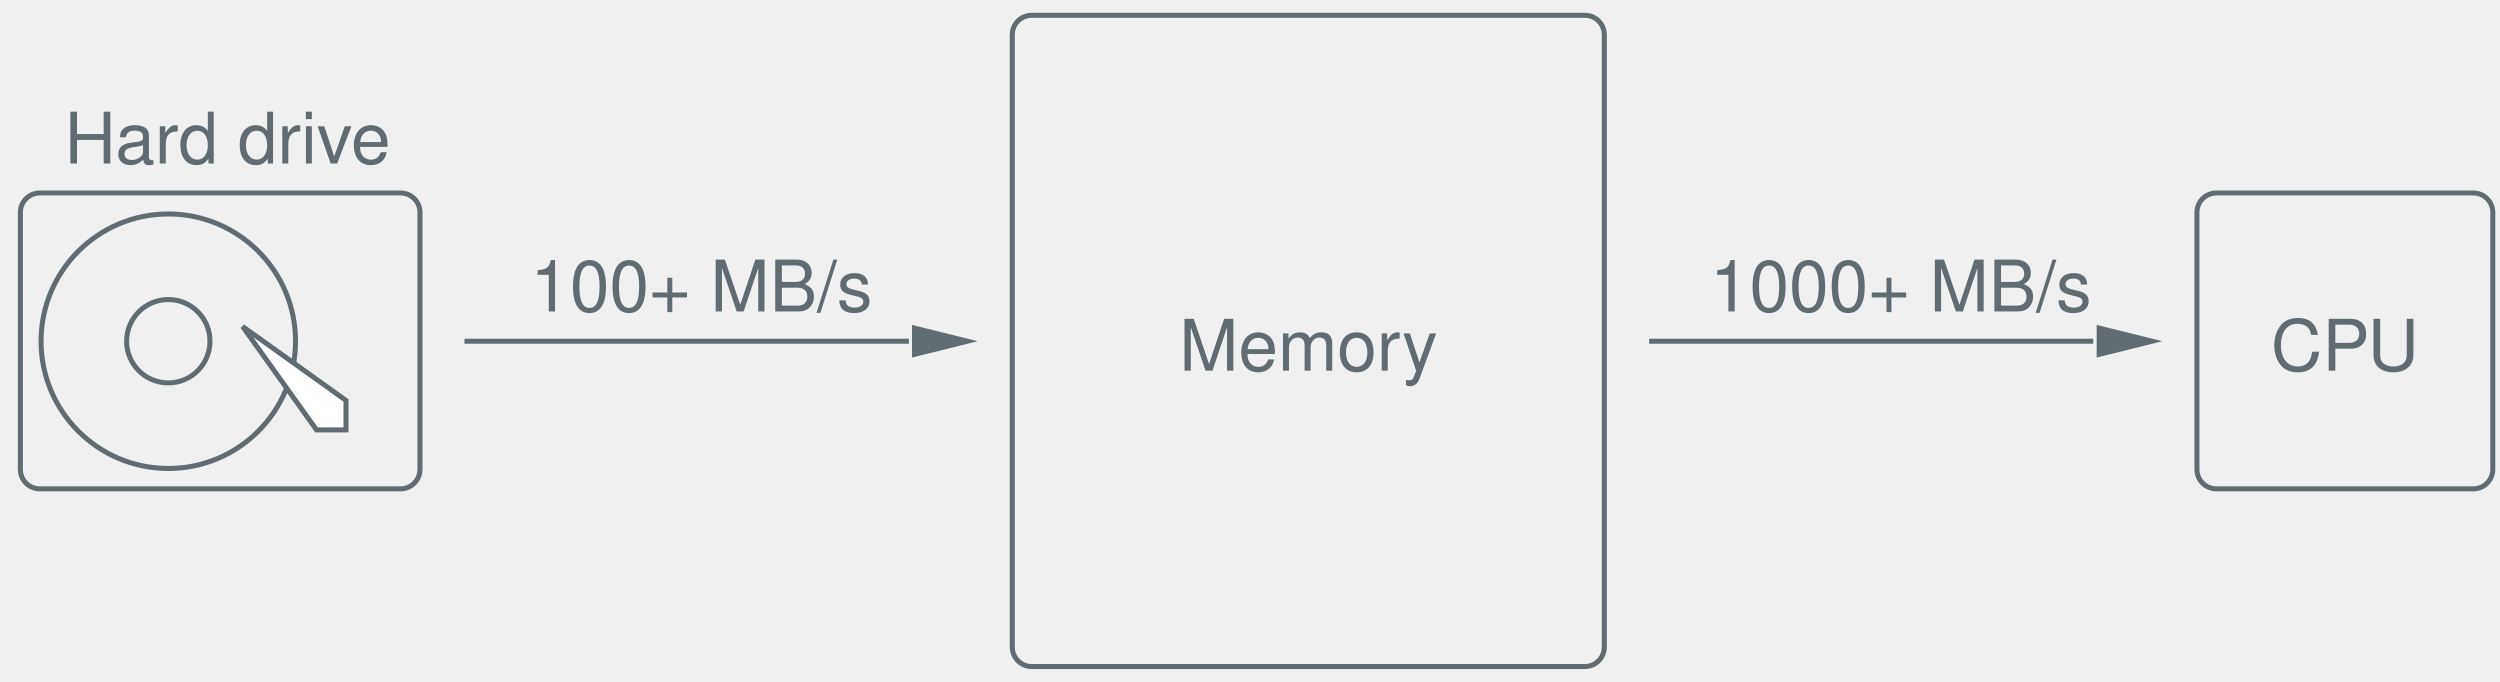
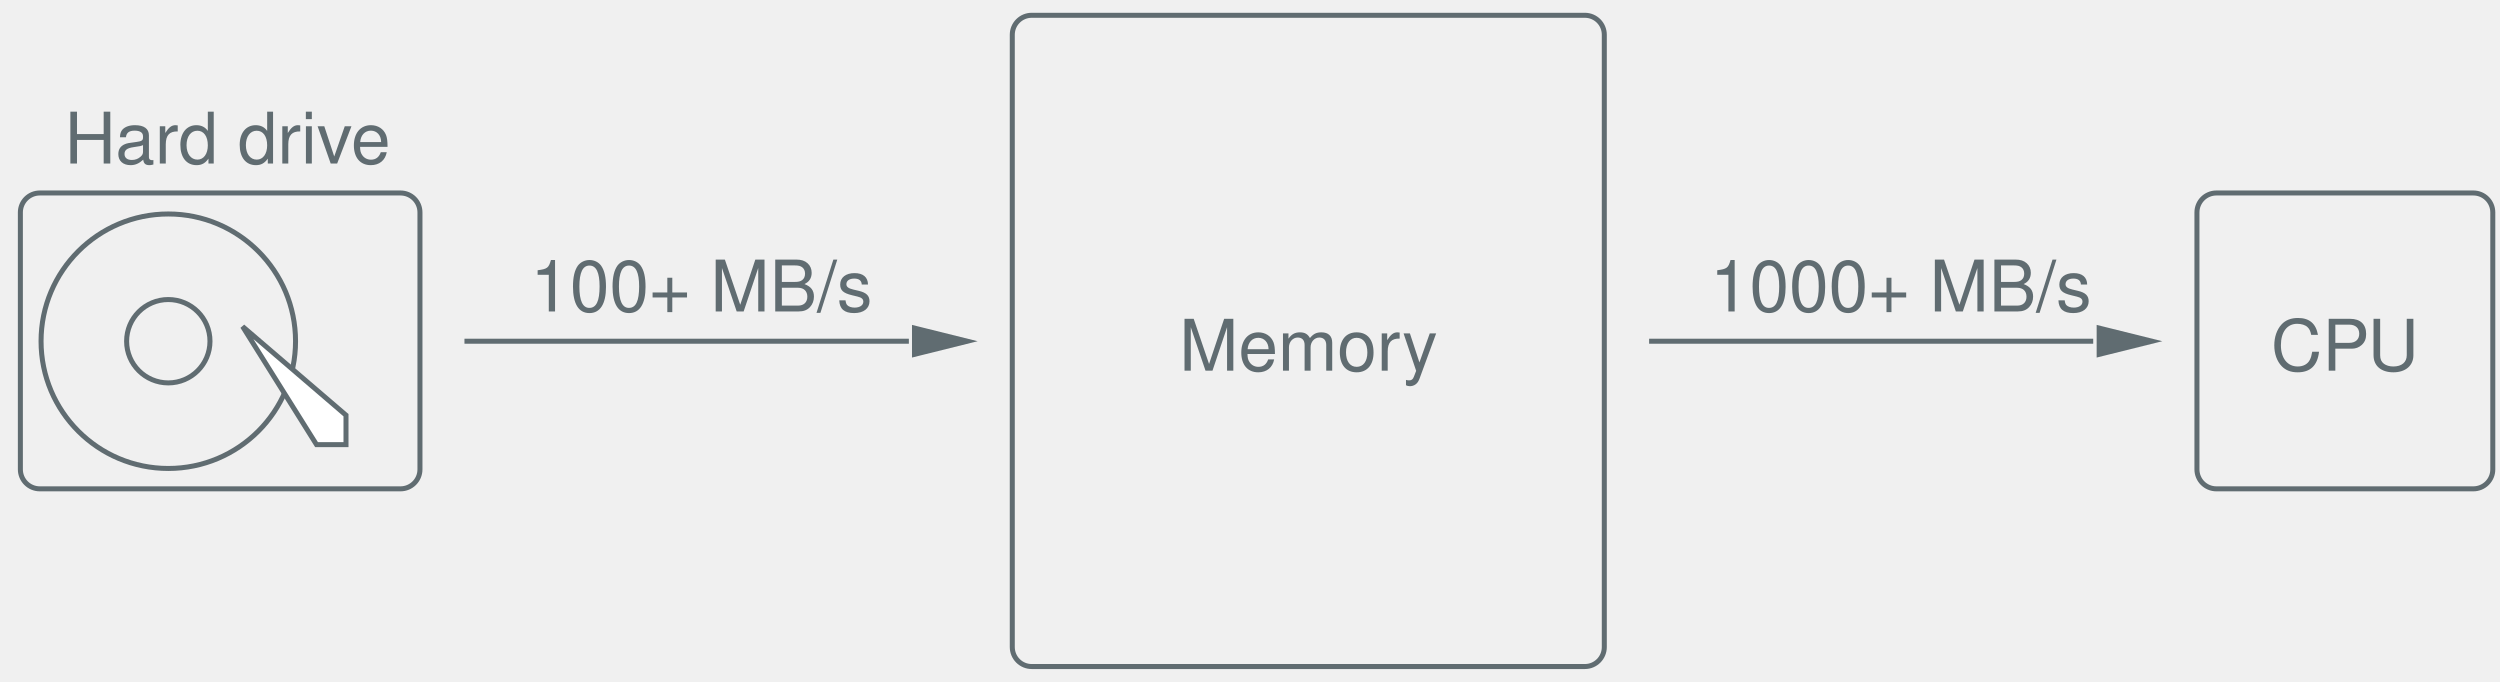
<svg xmlns="http://www.w3.org/2000/svg" width="6.6in" height="1.8in" viewBox="596 8858 7977 2124">
  <g style="stroke-width:.025in; fill:none">
    <circle cx="1133" cy="9921" r="406" style="stroke:#606c71;stroke-width:16;" />
    <circle cx="1133" cy="9921" r="133" style="stroke:#606c71;stroke-width:16;" />
-     <polygon points="1606,10204 1370,9874 1700,10110 1700,10204 1606,10204 " style="stroke:#606c71;stroke-width:16; stroke-linejoin:miter; stroke-linecap:butt; fill:#ffffff; " />
-     <rect x="661" y="9448" width="1275" height="944" rx="62" style="stroke:#606c71;stroke-width:16; stroke-linejoin:miter; stroke-linecap:butt; " />
    <polyline points="2078,9921 3496,9921 " style="stroke:#606c71;stroke-width:16; stroke-linejoin:miter; stroke-linecap:butt; " />
    <polygon points="3510 9968 3699 9921 3510 9874 3510 9968  " style="stroke:#606c71;stroke-width:8;stroke-miterlimit:8; fill:#606c71;" />
    <polyline points="5858,9921 7275,9921 " style="stroke:#606c71;stroke-width:16; stroke-linejoin:miter; stroke-linecap:butt; " />
    <polygon points="7290 9968 7479 9921 7290 9874 7290 9968  " style="stroke:#606c71;stroke-width:8;stroke-miterlimit:8; fill:#606c71;" />
    <rect x="7606" y="9448" width="944" height="944" rx="62" style="stroke:#606c71;stroke-width:16; stroke-linejoin:miter; stroke-linecap:butt; " />
    <rect x="3826" y="8881" width="1889" height="2078" rx="62" style="stroke:#606c71;stroke-width:16; stroke-linejoin:miter; stroke-linecap:butt; " />
-     <text xml:space="preserve" x="1322" y="9354" fill="#606c71" font-family="Helvetica" font-style="normal" font-weight="normal" font-size="227" text-anchor="middle">Hard drive</text>
+     <polygon points="1606,10251 1370,9874 1700,10157 1700,10251 1606,10251 " style="stroke:#606c71;stroke-width:16; stroke-linejoin:miter; stroke-linecap:butt; fill:#ffffff; " />
+     <rect x="661" y="9448" width="1275" height="944" rx="62" style="stroke:#606c71;stroke-width:16; stroke-linejoin:miter; stroke-linecap:butt; " />
    <text xml:space="preserve" x="2834" y="9826" fill="#606c71" font-family="Helvetica" font-style="normal" font-weight="normal" font-size="227" text-anchor="middle">100+ MB/s</text>
    <text xml:space="preserve" x="6661" y="9826" fill="#606c71" font-family="Helvetica" font-style="normal" font-weight="normal" font-size="227" text-anchor="middle">1000+ MB/s</text>
    <text xml:space="preserve" x="8078" y="10015" fill="#606c71" font-family="Helvetica" font-style="normal" font-weight="normal" font-size="227" text-anchor="middle">CPU</text>
    <text xml:space="preserve" x="4771" y="10015" fill="#606c71" font-family="Helvetica" font-style="normal" font-weight="normal" font-size="227" text-anchor="middle">Memory</text>
+     <text xml:space="preserve" x="1322" y="9354" fill="#606c71" font-family="Helvetica" font-style="normal" font-weight="normal" font-size="227" text-anchor="middle">Hard drive</text>
  </g>
</svg>
